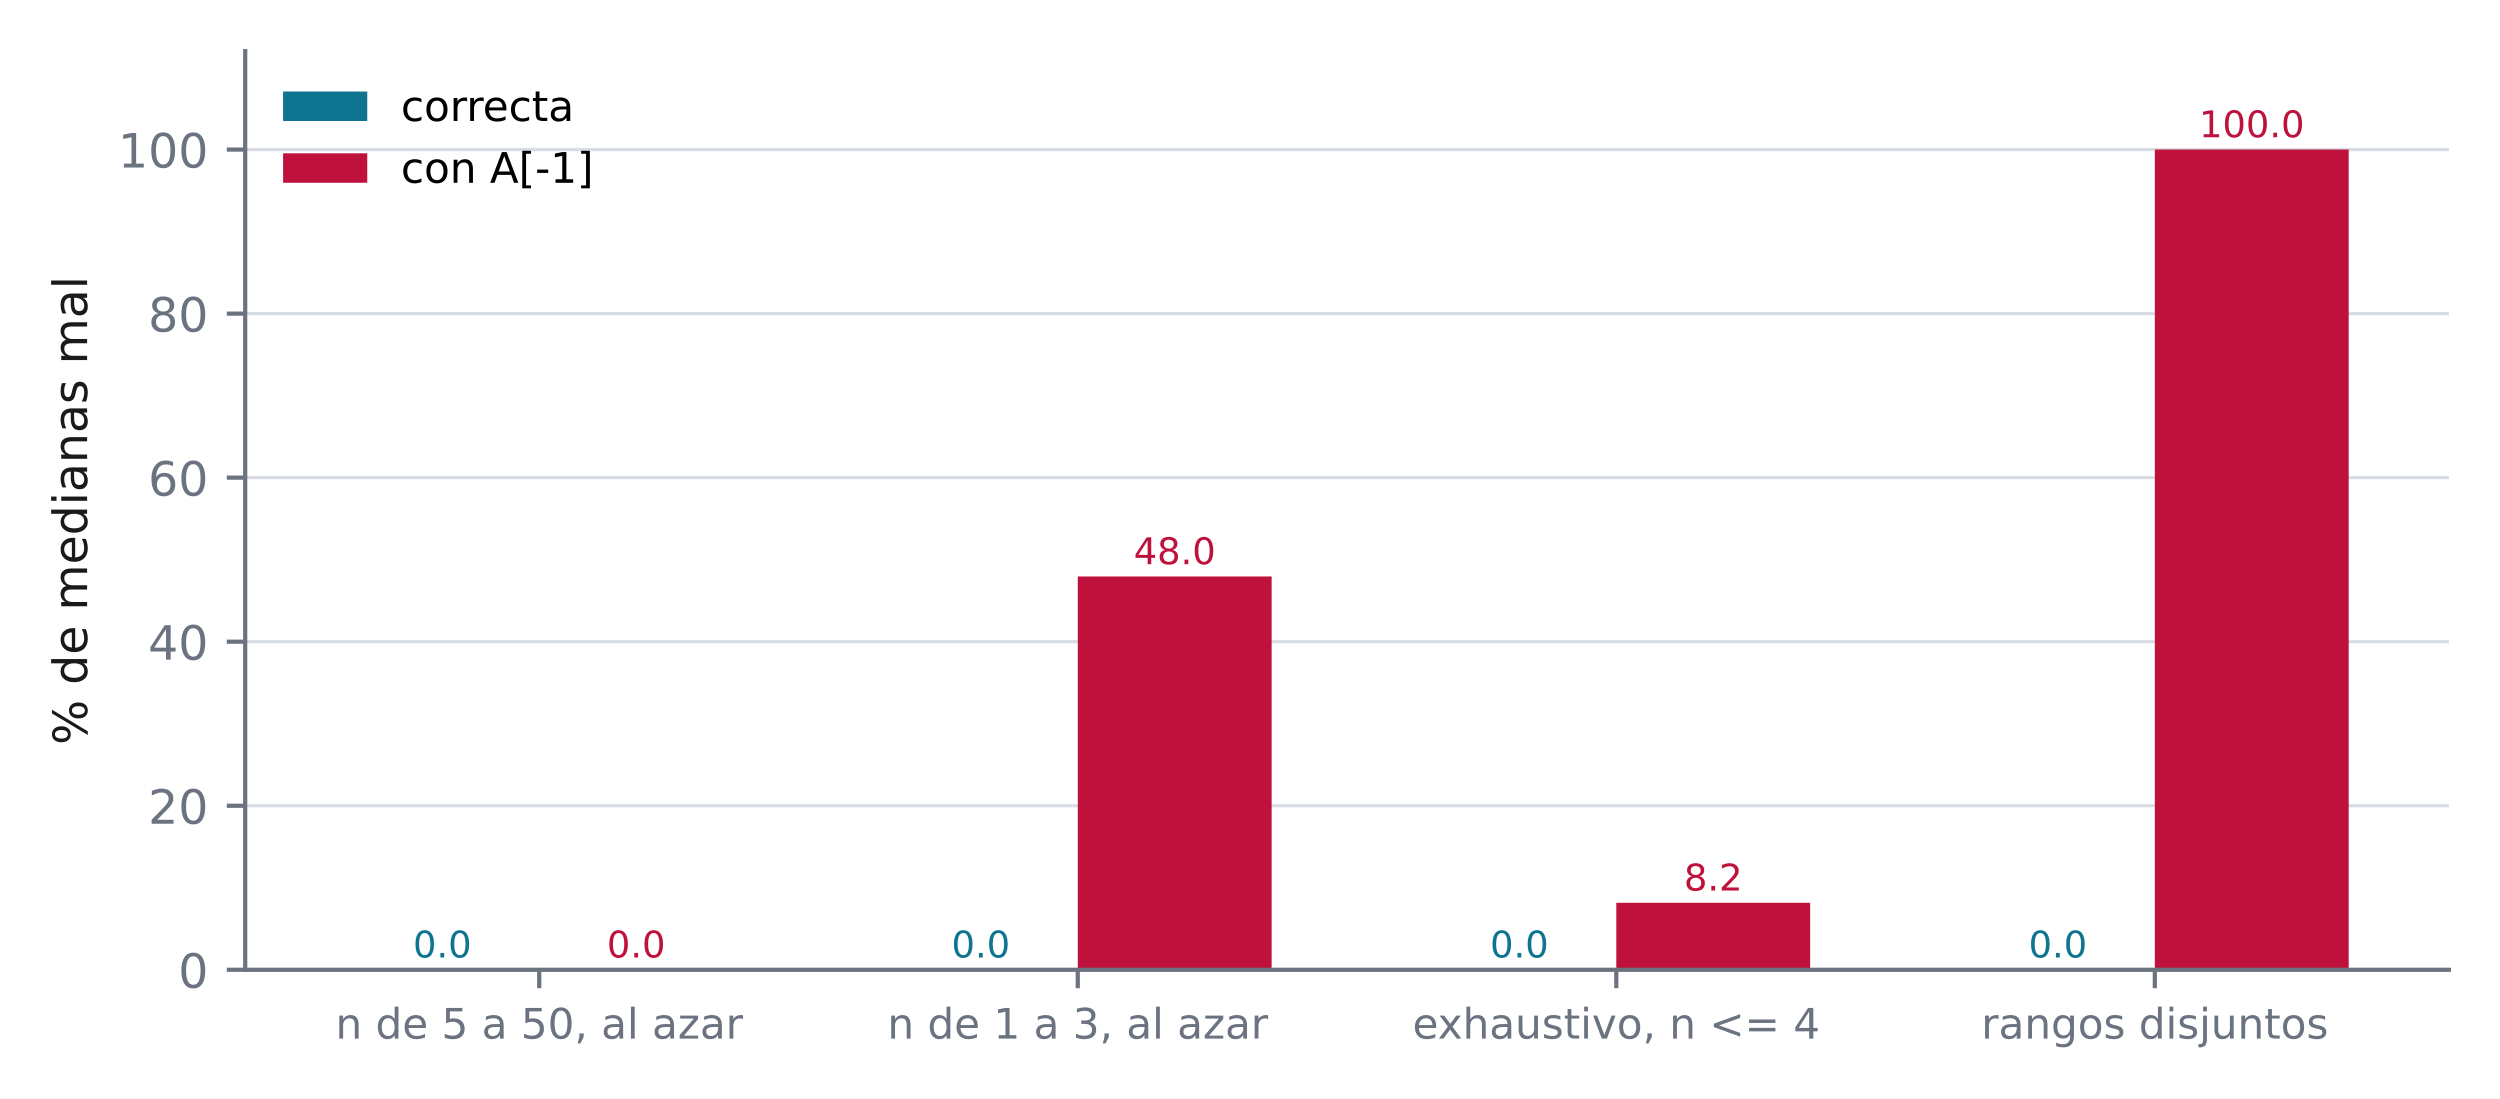
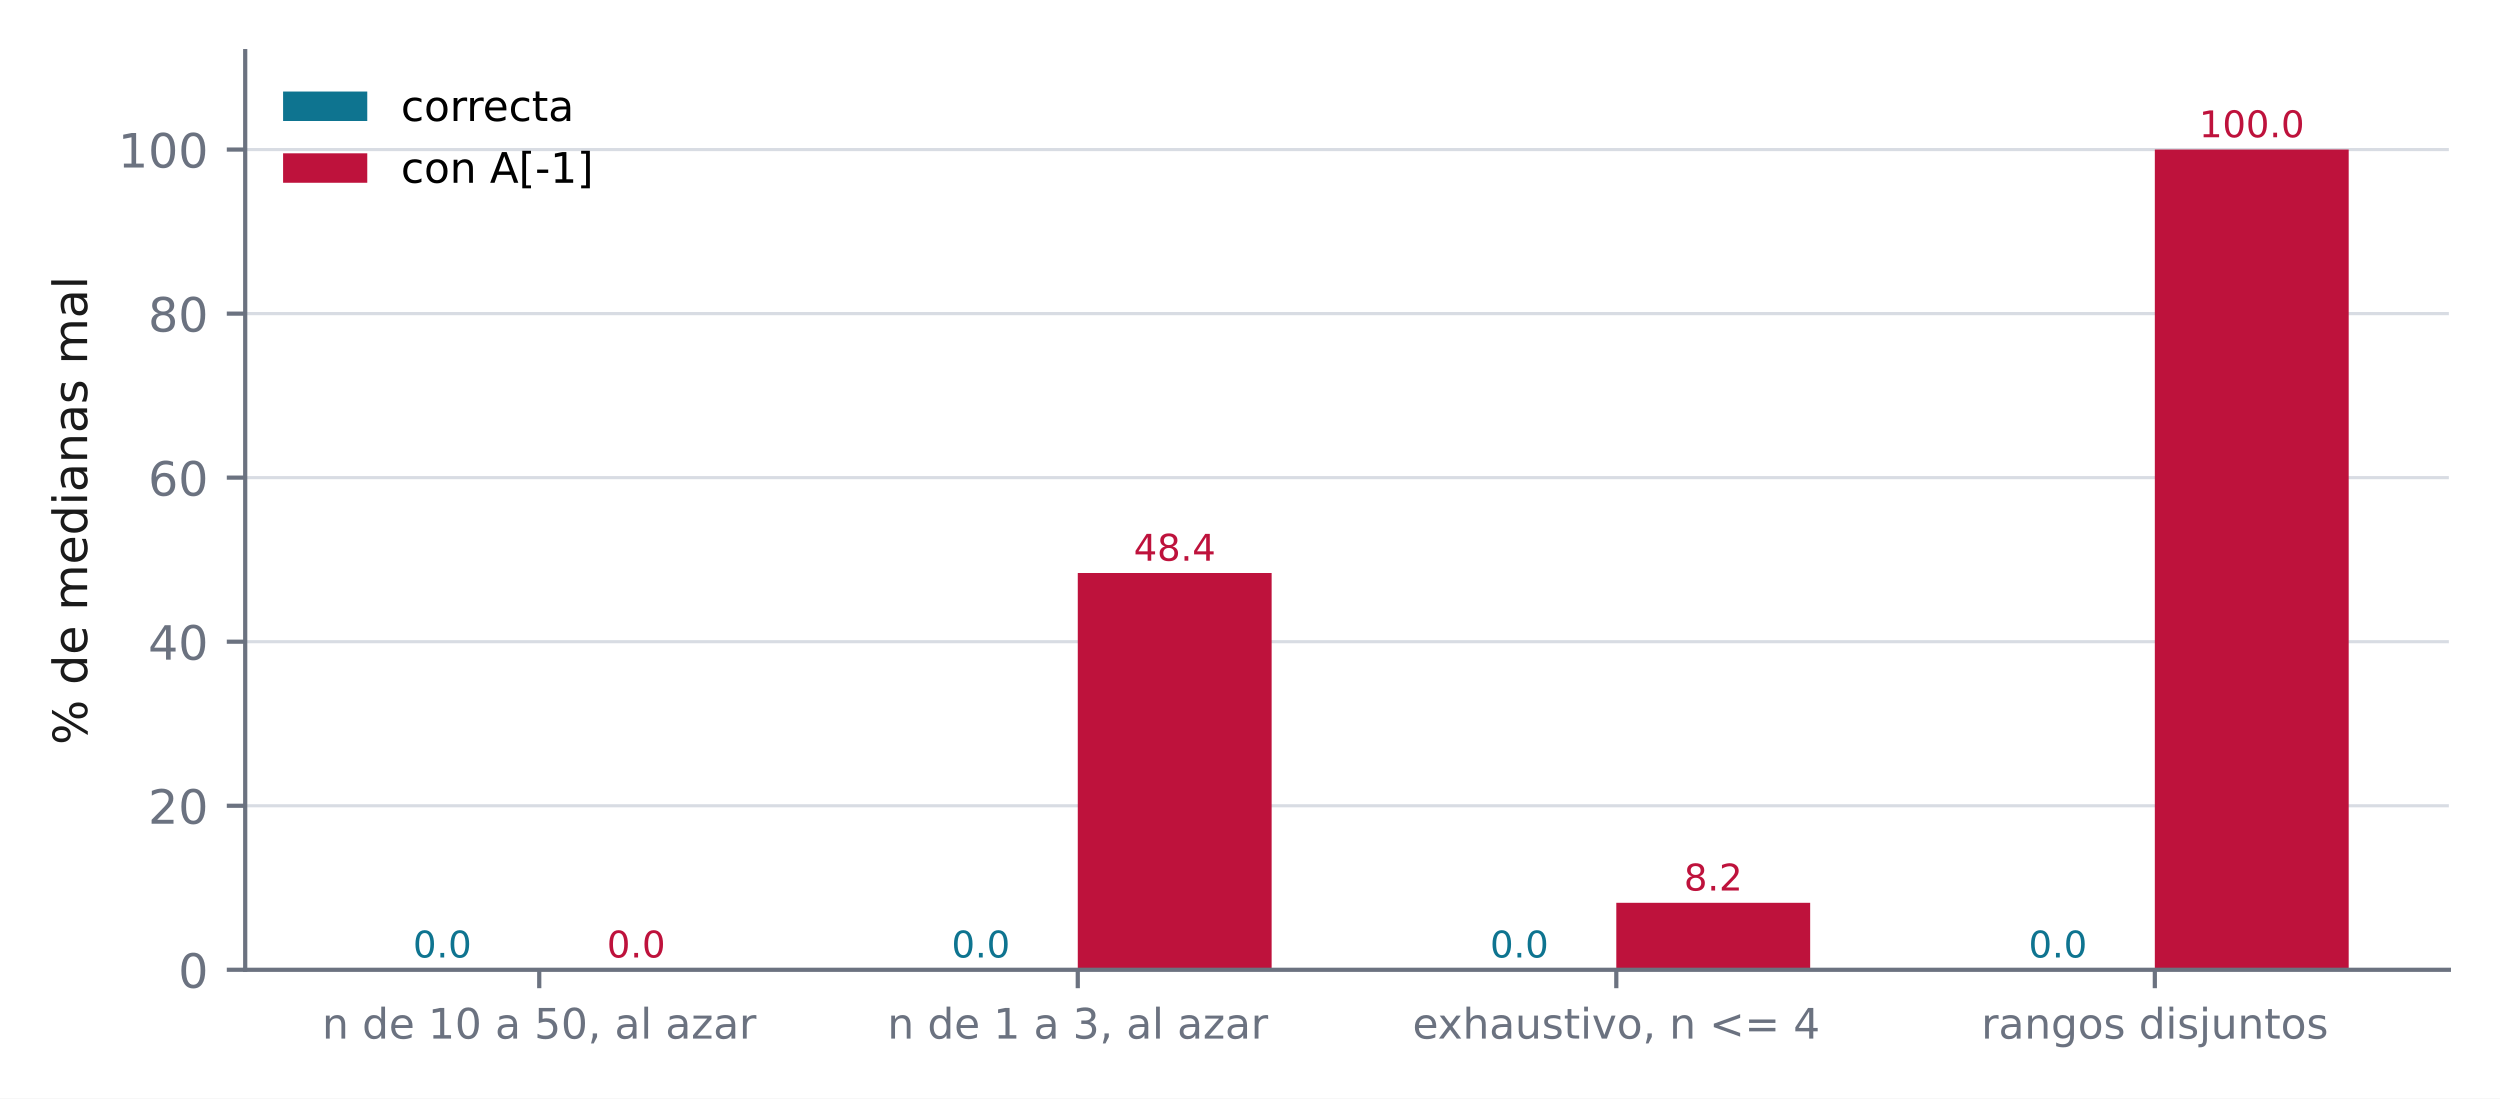
<svg xmlns="http://www.w3.org/2000/svg" xmlns:xlink="http://www.w3.org/1999/xlink" width="475.2pt" height="208.8pt" viewBox="0 0 475.2 208.8" version="1.1">
  <defs>
    <style type="text/css">*{stroke-linejoin: round; stroke-linecap: butt}</style>
  </defs>
  <g id="figure_1">
    <g id="patch_1">
      <path d="M 0 208.8  L 475.2 208.8  L 475.2 0  L 0 0  z " style="fill: #ffffff" />
    </g>
    <g id="axes_1">
      <g id="patch_2">
        <path d="M 46.609 184.338  L 465.48 184.338  L 465.48 9.72  L 46.609 9.72  z " style="fill: #ffffff" />
      </g>
      <g id="matplotlib.axis_1">
        <g id="xtick_1">
          <g id="line2d_1">
            <defs>
              <path id="mbe125ebd38" d="M 0 0  L 0 3.5  " style="stroke: #6b7280; stroke-width: 0.8" />
            </defs>
            <g>
              <use xlink:href="#mbe125ebd38" x="102.499" y="184.338" style="fill: #6b7280; stroke: #6b7280; stroke-width: 0.8" />
            </g>
          </g>
          <g id="text_1">
-             <g style="fill: #6b7280" transform="translate(63.77009 197.4162) scale(0.08 -0.08)">
+             <g style="fill: #6b7280" transform="translate(61.22509 197.4162) scale(0.08 -0.08)">
              <defs>
                <path id="DejaVuSans-6e" d="M 3513 2113  L 3513 0  L 2938 0  L 2938 2094  Q 2938 2591 2744 2837  Q 2550 3084 2163 3084  Q 1697 3084 1428 2787  Q 1159 2491 1159 1978  L 1159 0  L 581 0  L 581 3500  L 1159 3500  L 1159 2956  Q 1366 3272 1645 3428  Q 1925 3584 2291 3584  Q 2894 3584 3203 3211  Q 3513 2838 3513 2113  z " transform="scale(0.015625)" />
                <path id="DejaVuSans-20" transform="scale(0.015625)" />
                <path id="DejaVuSans-64" d="M 2906 2969  L 2906 4863  L 3481 4863  L 3481 0  L 2906 0  L 2906 525  Q 2725 213 2448 61  Q 2172 -91 1784 -91  Q 1150 -91 751 415  Q 353 922 353 1747  Q 353 2572 751 3078  Q 1150 3584 1784 3584  Q 2172 3584 2448 3432  Q 2725 3281 2906 2969  z M 947 1747  Q 947 1113 1208 752  Q 1469 391 1925 391  Q 2381 391 2643 752  Q 2906 1113 2906 1747  Q 2906 2381 2643 2742  Q 2381 3103 1925 3103  Q 1469 3103 1208 2742  Q 947 2381 947 1747  z " transform="scale(0.015625)" />
                <path id="DejaVuSans-65" d="M 3597 1894  L 3597 1613  L 953 1613  Q 991 1019 1311 708  Q 1631 397 2203 397  Q 2534 397 2845 478  Q 3156 559 3463 722  L 3463 178  Q 3153 47 2828 -22  Q 2503 -91 2169 -91  Q 1331 -91 842 396  Q 353 884 353 1716  Q 353 2575 817 3079  Q 1281 3584 2069 3584  Q 2775 3584 3186 3129  Q 3597 2675 3597 1894  z M 3022 2063  Q 3016 2534 2758 2815  Q 2500 3097 2075 3097  Q 1594 3097 1305 2825  Q 1016 2553 972 2059  L 3022 2063  z " transform="scale(0.015625)" />
+                 <path id="DejaVuSans-31" d="M 794 531  L 1825 531  L 1825 4091  L 703 3866  L 703 4441  L 1819 4666  L 2450 4666  L 2450 531  L 3481 531  L 3481 0  L 794 0  L 794 531  z " transform="scale(0.015625)" />
+                 <path id="DejaVuSans-30" d="M 2034 4250  Q 1547 4250 1301 3770  Q 1056 3291 1056 2328  Q 1056 1369 1301 889  Q 1547 409 2034 409  Q 2525 409 2770 889  Q 3016 1369 3016 2328  Q 3016 3291 2770 3770  Q 2525 4250 2034 4250  z M 2034 4750  Q 2819 4750 3233 4129  Q 3647 3509 3647 2328  Q 3647 1150 3233 529  Q 2819 -91 2034 -91  Q 1250 -91 836 529  Q 422 1150 422 2328  Q 422 3509 836 4129  Q 1250 4750 2034 4750  z " transform="scale(0.015625)" />
+                 <path id="DejaVuSans-61" d="M 2194 1759  Q 1497 1759 1228 1600  Q 959 1441 959 1056  Q 959 750 1161 570  Q 1363 391 1709 391  Q 2188 391 2477 730  Q 2766 1069 2766 1631  L 2766 1759  L 2194 1759  z M 3341 1997  L 3341 0  L 2766 0  L 2766 531  Q 2569 213 2275 61  Q 1981 -91 1556 -91  Q 1019 -91 701 211  Q 384 513 384 1019  Q 384 1609 779 1909  Q 1175 2209 1959 2209  L 2766 2209  L 2766 2266  Q 2766 2663 2505 2880  Q 2244 3097 1772 3097  Q 1472 3097 1187 3025  Q 903 2953 641 2809  L 641 3341  Q 956 3463 1253 3523  Q 1550 3584 1831 3584  Q 2591 3584 2966 3190  Q 3341 2797 3341 1997  z " transform="scale(0.015625)" />
                <path id="DejaVuSans-35" d="M 691 4666  L 3169 4666  L 3169 4134  L 1269 4134  L 1269 2991  Q 1406 3038 1543 3061  Q 1681 3084 1819 3084  Q 2600 3084 3056 2656  Q 3513 2228 3513 1497  Q 3513 744 3044 326  Q 2575 -91 1722 -91  Q 1428 -91 1123 -41  Q 819 9 494 109  L 494 744  Q 775 591 1075 516  Q 1375 441 1709 441  Q 2250 441 2565 725  Q 2881 1009 2881 1497  Q 2881 1984 2565 2268  Q 2250 2553 1709 2553  Q 1456 2553 1204 2497  Q 953 2441 691 2322  L 691 4666  z " transform="scale(0.015625)" />
-                 <path id="DejaVuSans-61" d="M 2194 1759  Q 1497 1759 1228 1600  Q 959 1441 959 1056  Q 959 750 1161 570  Q 1363 391 1709 391  Q 2188 391 2477 730  Q 2766 1069 2766 1631  L 2766 1759  L 2194 1759  z M 3341 1997  L 3341 0  L 2766 0  L 2766 531  Q 2569 213 2275 61  Q 1981 -91 1556 -91  Q 1019 -91 701 211  Q 384 513 384 1019  Q 384 1609 779 1909  Q 1175 2209 1959 2209  L 2766 2209  L 2766 2266  Q 2766 2663 2505 2880  Q 2244 3097 1772 3097  Q 1472 3097 1187 3025  Q 903 2953 641 2809  L 641 3341  Q 956 3463 1253 3523  Q 1550 3584 1831 3584  Q 2591 3584 2966 3190  Q 3341 2797 3341 1997  z " transform="scale(0.015625)" />
-                 <path id="DejaVuSans-30" d="M 2034 4250  Q 1547 4250 1301 3770  Q 1056 3291 1056 2328  Q 1056 1369 1301 889  Q 1547 409 2034 409  Q 2525 409 2770 889  Q 3016 1369 3016 2328  Q 3016 3291 2770 3770  Q 2525 4250 2034 4250  z M 2034 4750  Q 2819 4750 3233 4129  Q 3647 3509 3647 2328  Q 3647 1150 3233 529  Q 2819 -91 2034 -91  Q 1250 -91 836 529  Q 422 1150 422 2328  Q 422 3509 836 4129  Q 1250 4750 2034 4750  z " transform="scale(0.015625)" />
                <path id="DejaVuSans-2c" d="M 750 794  L 1409 794  L 1409 256  L 897 -744  L 494 -744  L 750 256  L 750 794  z " transform="scale(0.015625)" />
                <path id="DejaVuSans-6c" d="M 603 4863  L 1178 4863  L 1178 0  L 603 0  L 603 4863  z " transform="scale(0.015625)" />
                <path id="DejaVuSans-7a" d="M 353 3500  L 3084 3500  L 3084 2975  L 922 459  L 3084 459  L 3084 0  L 275 0  L 275 525  L 2438 3041  L 353 3041  L 353 3500  z " transform="scale(0.015625)" />
                <path id="DejaVuSans-72" d="M 2631 2963  Q 2534 3019 2420 3045  Q 2306 3072 2169 3072  Q 1681 3072 1420 2755  Q 1159 2438 1159 1844  L 1159 0  L 581 0  L 581 3500  L 1159 3500  L 1159 2956  Q 1341 3275 1631 3429  Q 1922 3584 2338 3584  Q 2397 3584 2469 3576  Q 2541 3569 2628 3553  L 2631 2963  z " transform="scale(0.015625)" />
              </defs>
              <use xlink:href="#DejaVuSans-6e" />
              <use xlink:href="#DejaVuSans-20" x="63.379" />
              <use xlink:href="#DejaVuSans-64" x="95.166" />
              <use xlink:href="#DejaVuSans-65" x="158.643" />
              <use xlink:href="#DejaVuSans-20" x="220.166" />
-               <use xlink:href="#DejaVuSans-35" x="251.953" />
-               <use xlink:href="#DejaVuSans-20" x="315.576" />
-               <use xlink:href="#DejaVuSans-61" x="347.363" />
-               <use xlink:href="#DejaVuSans-20" x="408.643" />
-               <use xlink:href="#DejaVuSans-35" x="440.43" />
-               <use xlink:href="#DejaVuSans-30" x="504.053" />
-               <use xlink:href="#DejaVuSans-2c" x="567.676" />
-               <use xlink:href="#DejaVuSans-20" x="599.463" />
-               <use xlink:href="#DejaVuSans-61" x="631.25" />
-               <use xlink:href="#DejaVuSans-6c" x="692.529" />
-               <use xlink:href="#DejaVuSans-20" x="720.312" />
-               <use xlink:href="#DejaVuSans-61" x="752.1" />
-               <use xlink:href="#DejaVuSans-7a" x="813.379" />
-               <use xlink:href="#DejaVuSans-61" x="865.869" />
-               <use xlink:href="#DejaVuSans-72" x="927.148" />
+               <use xlink:href="#DejaVuSans-31" x="251.953" />
+               <use xlink:href="#DejaVuSans-30" x="315.576" />
+               <use xlink:href="#DejaVuSans-20" x="379.199" />
+               <use xlink:href="#DejaVuSans-61" x="410.986" />
+               <use xlink:href="#DejaVuSans-20" x="472.266" />
+               <use xlink:href="#DejaVuSans-35" x="504.053" />
+               <use xlink:href="#DejaVuSans-30" x="567.676" />
+               <use xlink:href="#DejaVuSans-2c" x="631.299" />
+               <use xlink:href="#DejaVuSans-20" x="663.086" />
+               <use xlink:href="#DejaVuSans-61" x="694.873" />
+               <use xlink:href="#DejaVuSans-6c" x="756.152" />
+               <use xlink:href="#DejaVuSans-20" x="783.936" />
+               <use xlink:href="#DejaVuSans-61" x="815.723" />
+               <use xlink:href="#DejaVuSans-7a" x="877.002" />
+               <use xlink:href="#DejaVuSans-61" x="929.492" />
+               <use xlink:href="#DejaVuSans-72" x="990.771" />
            </g>
          </g>
        </g>
        <g id="xtick_2">
          <g id="line2d_2">
            <g>
              <use xlink:href="#mbe125ebd38" x="204.863" y="184.338" style="fill: #6b7280; stroke: #6b7280; stroke-width: 0.8" />
            </g>
          </g>
          <g id="text_2">
            <g style="fill: #6b7280" transform="translate(168.6785 197.4162) scale(0.08 -0.08)">
              <defs>
-                 <path id="DejaVuSans-31" d="M 794 531  L 1825 531  L 1825 4091  L 703 3866  L 703 4441  L 1819 4666  L 2450 4666  L 2450 531  L 3481 531  L 3481 0  L 794 0  L 794 531  z " transform="scale(0.015625)" />
                <path id="DejaVuSans-33" d="M 2597 2516  Q 3050 2419 3304 2112  Q 3559 1806 3559 1356  Q 3559 666 3084 287  Q 2609 -91 1734 -91  Q 1441 -91 1130 -33  Q 819 25 488 141  L 488 750  Q 750 597 1062 519  Q 1375 441 1716 441  Q 2309 441 2620 675  Q 2931 909 2931 1356  Q 2931 1769 2642 2001  Q 2353 2234 1838 2234  L 1294 2234  L 1294 2753  L 1863 2753  Q 2328 2753 2575 2939  Q 2822 3125 2822 3475  Q 2822 3834 2567 4026  Q 2313 4219 1838 4219  Q 1578 4219 1281 4162  Q 984 4106 628 3988  L 628 4550  Q 988 4650 1302 4700  Q 1616 4750 1894 4750  Q 2613 4750 3031 4423  Q 3450 4097 3450 3541  Q 3450 3153 3228 2886  Q 3006 2619 2597 2516  z " transform="scale(0.015625)" />
              </defs>
              <use xlink:href="#DejaVuSans-6e" />
              <use xlink:href="#DejaVuSans-20" x="63.379" />
              <use xlink:href="#DejaVuSans-64" x="95.166" />
              <use xlink:href="#DejaVuSans-65" x="158.643" />
              <use xlink:href="#DejaVuSans-20" x="220.166" />
              <use xlink:href="#DejaVuSans-31" x="251.953" />
              <use xlink:href="#DejaVuSans-20" x="315.576" />
              <use xlink:href="#DejaVuSans-61" x="347.363" />
              <use xlink:href="#DejaVuSans-20" x="408.643" />
              <use xlink:href="#DejaVuSans-33" x="440.43" />
              <use xlink:href="#DejaVuSans-2c" x="504.053" />
              <use xlink:href="#DejaVuSans-20" x="535.84" />
              <use xlink:href="#DejaVuSans-61" x="567.627" />
              <use xlink:href="#DejaVuSans-6c" x="628.906" />
              <use xlink:href="#DejaVuSans-20" x="656.689" />
              <use xlink:href="#DejaVuSans-61" x="688.477" />
              <use xlink:href="#DejaVuSans-7a" x="749.756" />
              <use xlink:href="#DejaVuSans-61" x="802.246" />
              <use xlink:href="#DejaVuSans-72" x="863.525" />
            </g>
          </g>
        </g>
        <g id="xtick_3">
          <g id="line2d_3">
            <g>
              <use xlink:href="#mbe125ebd38" x="307.226" y="184.338" style="fill: #6b7280; stroke: #6b7280; stroke-width: 0.8" />
            </g>
          </g>
          <g id="text_3">
            <g style="fill: #6b7280" transform="translate(268.4993 197.4162) scale(0.08 -0.08)">
              <defs>
                <path id="DejaVuSans-78" d="M 3513 3500  L 2247 1797  L 3578 0  L 2900 0  L 1881 1375  L 863 0  L 184 0  L 1544 1831  L 300 3500  L 978 3500  L 1906 2253  L 2834 3500  L 3513 3500  z " transform="scale(0.015625)" />
                <path id="DejaVuSans-68" d="M 3513 2113  L 3513 0  L 2938 0  L 2938 2094  Q 2938 2591 2744 2837  Q 2550 3084 2163 3084  Q 1697 3084 1428 2787  Q 1159 2491 1159 1978  L 1159 0  L 581 0  L 581 4863  L 1159 4863  L 1159 2956  Q 1366 3272 1645 3428  Q 1925 3584 2291 3584  Q 2894 3584 3203 3211  Q 3513 2838 3513 2113  z " transform="scale(0.015625)" />
                <path id="DejaVuSans-75" d="M 544 1381  L 544 3500  L 1119 3500  L 1119 1403  Q 1119 906 1312 657  Q 1506 409 1894 409  Q 2359 409 2629 706  Q 2900 1003 2900 1516  L 2900 3500  L 3475 3500  L 3475 0  L 2900 0  L 2900 538  Q 2691 219 2414 64  Q 2138 -91 1772 -91  Q 1169 -91 856 284  Q 544 659 544 1381  z M 1991 3584  L 1991 3584  z " transform="scale(0.015625)" />
                <path id="DejaVuSans-73" d="M 2834 3397  L 2834 2853  Q 2591 2978 2328 3040  Q 2066 3103 1784 3103  Q 1356 3103 1142 2972  Q 928 2841 928 2578  Q 928 2378 1081 2264  Q 1234 2150 1697 2047  L 1894 2003  Q 2506 1872 2764 1633  Q 3022 1394 3022 966  Q 3022 478 2636 193  Q 2250 -91 1575 -91  Q 1294 -91 989 -36  Q 684 19 347 128  L 347 722  Q 666 556 975 473  Q 1284 391 1588 391  Q 1994 391 2212 530  Q 2431 669 2431 922  Q 2431 1156 2273 1281  Q 2116 1406 1581 1522  L 1381 1569  Q 847 1681 609 1914  Q 372 2147 372 2553  Q 372 3047 722 3315  Q 1072 3584 1716 3584  Q 2034 3584 2315 3537  Q 2597 3491 2834 3397  z " transform="scale(0.015625)" />
                <path id="DejaVuSans-74" d="M 1172 4494  L 1172 3500  L 2356 3500  L 2356 3053  L 1172 3053  L 1172 1153  Q 1172 725 1289 603  Q 1406 481 1766 481  L 2356 481  L 2356 0  L 1766 0  Q 1100 0 847 248  Q 594 497 594 1153  L 594 3053  L 172 3053  L 172 3500  L 594 3500  L 594 4494  L 1172 4494  z " transform="scale(0.015625)" />
                <path id="DejaVuSans-69" d="M 603 3500  L 1178 3500  L 1178 0  L 603 0  L 603 3500  z M 603 4863  L 1178 4863  L 1178 4134  L 603 4134  L 603 4863  z " transform="scale(0.015625)" />
                <path id="DejaVuSans-76" d="M 191 3500  L 800 3500  L 1894 563  L 2988 3500  L 3597 3500  L 2284 0  L 1503 0  L 191 3500  z " transform="scale(0.015625)" />
                <path id="DejaVuSans-6f" d="M 1959 3097  Q 1497 3097 1228 2736  Q 959 2375 959 1747  Q 959 1119 1226 758  Q 1494 397 1959 397  Q 2419 397 2687 759  Q 2956 1122 2956 1747  Q 2956 2369 2687 2733  Q 2419 3097 1959 3097  z M 1959 3584  Q 2709 3584 3137 3096  Q 3566 2609 3566 1747  Q 3566 888 3137 398  Q 2709 -91 1959 -91  Q 1206 -91 779 398  Q 353 888 353 1747  Q 353 2609 779 3096  Q 1206 3584 1959 3584  z " transform="scale(0.015625)" />
                <path id="DejaVuSans-3c" d="M 4684 3150  L 1459 2003  L 4684 863  L 4684 294  L 678 1747  L 678 2266  L 4684 3719  L 4684 3150  z " transform="scale(0.015625)" />
                <path id="DejaVuSans-3d" d="M 678 2906  L 4684 2906  L 4684 2381  L 678 2381  L 678 2906  z M 678 1631  L 4684 1631  L 4684 1100  L 678 1100  L 678 1631  z " transform="scale(0.015625)" />
                <path id="DejaVuSans-34" d="M 2419 4116  L 825 1625  L 2419 1625  L 2419 4116  z M 2253 4666  L 3047 4666  L 3047 1625  L 3713 1625  L 3713 1100  L 3047 1100  L 3047 0  L 2419 0  L 2419 1100  L 313 1100  L 313 1709  L 2253 4666  z " transform="scale(0.015625)" />
              </defs>
              <use xlink:href="#DejaVuSans-65" />
              <use xlink:href="#DejaVuSans-78" x="59.773" />
              <use xlink:href="#DejaVuSans-68" x="118.953" />
              <use xlink:href="#DejaVuSans-61" x="182.332" />
              <use xlink:href="#DejaVuSans-75" x="243.611" />
              <use xlink:href="#DejaVuSans-73" x="306.99" />
              <use xlink:href="#DejaVuSans-74" x="359.09" />
              <use xlink:href="#DejaVuSans-69" x="398.299" />
              <use xlink:href="#DejaVuSans-76" x="426.082" />
              <use xlink:href="#DejaVuSans-6f" x="485.262" />
              <use xlink:href="#DejaVuSans-2c" x="546.443" />
              <use xlink:href="#DejaVuSans-20" x="578.23" />
              <use xlink:href="#DejaVuSans-6e" x="610.018" />
              <use xlink:href="#DejaVuSans-20" x="673.396" />
              <use xlink:href="#DejaVuSans-3c" x="705.184" />
              <use xlink:href="#DejaVuSans-3d" x="788.973" />
              <use xlink:href="#DejaVuSans-20" x="872.762" />
              <use xlink:href="#DejaVuSans-34" x="904.549" />
            </g>
          </g>
        </g>
        <g id="xtick_4">
          <g id="line2d_4">
            <g>
              <use xlink:href="#mbe125ebd38" x="409.59" y="184.338" style="fill: #6b7280; stroke: #6b7280; stroke-width: 0.8" />
            </g>
          </g>
          <g id="text_4">
            <g style="fill: #6b7280" transform="translate(376.6021 197.4162) scale(0.08 -0.08)">
              <defs>
                <path id="DejaVuSans-67" d="M 2906 1791  Q 2906 2416 2648 2759  Q 2391 3103 1925 3103  Q 1463 3103 1205 2759  Q 947 2416 947 1791  Q 947 1169 1205 825  Q 1463 481 1925 481  Q 2391 481 2648 825  Q 2906 1169 2906 1791  z M 3481 434  Q 3481 -459 3084 -895  Q 2688 -1331 1869 -1331  Q 1566 -1331 1297 -1286  Q 1028 -1241 775 -1147  L 775 -588  Q 1028 -725 1275 -790  Q 1522 -856 1778 -856  Q 2344 -856 2625 -561  Q 2906 -266 2906 331  L 2906 616  Q 2728 306 2450 153  Q 2172 0 1784 0  Q 1141 0 747 490  Q 353 981 353 1791  Q 353 2603 747 3093  Q 1141 3584 1784 3584  Q 2172 3584 2450 3431  Q 2728 3278 2906 2969  L 2906 3500  L 3481 3500  L 3481 434  z " transform="scale(0.015625)" />
                <path id="DejaVuSans-6a" d="M 603 3500  L 1178 3500  L 1178 -63  Q 1178 -731 923 -1031  Q 669 -1331 103 -1331  L -116 -1331  L -116 -844  L 38 -844  Q 366 -844 484 -692  Q 603 -541 603 -63  L 603 3500  z M 603 4863  L 1178 4863  L 1178 4134  L 603 4134  L 603 4863  z " transform="scale(0.015625)" />
              </defs>
              <use xlink:href="#DejaVuSans-72" />
              <use xlink:href="#DejaVuSans-61" x="41.113" />
              <use xlink:href="#DejaVuSans-6e" x="102.393" />
              <use xlink:href="#DejaVuSans-67" x="165.771" />
              <use xlink:href="#DejaVuSans-6f" x="229.248" />
              <use xlink:href="#DejaVuSans-73" x="290.43" />
              <use xlink:href="#DejaVuSans-20" x="342.529" />
              <use xlink:href="#DejaVuSans-64" x="374.316" />
              <use xlink:href="#DejaVuSans-69" x="437.793" />
              <use xlink:href="#DejaVuSans-73" x="465.576" />
              <use xlink:href="#DejaVuSans-6a" x="517.676" />
              <use xlink:href="#DejaVuSans-75" x="545.459" />
              <use xlink:href="#DejaVuSans-6e" x="608.838" />
              <use xlink:href="#DejaVuSans-74" x="672.217" />
              <use xlink:href="#DejaVuSans-6f" x="711.426" />
              <use xlink:href="#DejaVuSans-73" x="772.607" />
            </g>
          </g>
        </g>
      </g>
      <g id="matplotlib.axis_2">
        <g id="ytick_1">
          <g id="line2d_5">
            <path d="M 46.609 184.338  L 465.48 184.338  " clip-path="url(#pa6d16ececc)" style="fill: none; stroke: #d8dce3; stroke-width: 0.6; stroke-linecap: square" />
          </g>
          <g id="line2d_6">
            <defs>
              <path id="m7382be7ebb" d="M 0 0  L -3.5 0  " style="stroke: #6b7280; stroke-width: 0.8" />
            </defs>
            <g>
              <use xlink:href="#m7382be7ebb" x="46.609" y="184.338" style="fill: #6b7280; stroke: #6b7280; stroke-width: 0.8" />
            </g>
          </g>
          <g id="text_5">
            <g style="fill: #6b7280" transform="translate(33.88281 187.7568) scale(0.09 -0.09)">
              <use xlink:href="#DejaVuSans-30" />
            </g>
          </g>
        </g>
        <g id="ytick_2">
          <g id="line2d_7">
            <path d="M 46.609 153.156  L 465.48 153.156  " clip-path="url(#pa6d16ececc)" style="fill: none; stroke: #d8dce3; stroke-width: 0.6; stroke-linecap: square" />
          </g>
          <g id="line2d_8">
            <g>
              <use xlink:href="#m7382be7ebb" x="46.609" y="153.156" style="fill: #6b7280; stroke: #6b7280; stroke-width: 0.8" />
            </g>
          </g>
          <g id="text_6">
            <g style="fill: #6b7280" transform="translate(28.15656 156.5751) scale(0.09 -0.09)">
              <defs>
                <path id="DejaVuSans-32" d="M 1228 531  L 3431 531  L 3431 0  L 469 0  L 469 531  Q 828 903 1448 1529  Q 2069 2156 2228 2338  Q 2531 2678 2651 2914  Q 2772 3150 2772 3378  Q 2772 3750 2511 3984  Q 2250 4219 1831 4219  Q 1534 4219 1204 4116  Q 875 4013 500 3803  L 500 4441  Q 881 4594 1212 4672  Q 1544 4750 1819 4750  Q 2544 4750 2975 4387  Q 3406 4025 3406 3419  Q 3406 3131 3298 2873  Q 3191 2616 2906 2266  Q 2828 2175 2409 1742  Q 1991 1309 1228 531  z " transform="scale(0.015625)" />
              </defs>
              <use xlink:href="#DejaVuSans-32" />
              <use xlink:href="#DejaVuSans-30" x="63.623" />
            </g>
          </g>
        </g>
        <g id="ytick_3">
          <g id="line2d_9">
            <path d="M 46.609 121.974  L 465.48 121.974  " clip-path="url(#pa6d16ececc)" style="fill: none; stroke: #d8dce3; stroke-width: 0.6; stroke-linecap: square" />
          </g>
          <g id="line2d_10">
            <g>
              <use xlink:href="#m7382be7ebb" x="46.609" y="121.974" style="fill: #6b7280; stroke: #6b7280; stroke-width: 0.8" />
            </g>
          </g>
          <g id="text_7">
            <g style="fill: #6b7280" transform="translate(28.15656 125.3934) scale(0.09 -0.09)">
              <use xlink:href="#DejaVuSans-34" />
              <use xlink:href="#DejaVuSans-30" x="63.623" />
            </g>
          </g>
        </g>
        <g id="ytick_4">
          <g id="line2d_11">
            <path d="M 46.609 90.792  L 465.48 90.792  " clip-path="url(#pa6d16ececc)" style="fill: none; stroke: #d8dce3; stroke-width: 0.6; stroke-linecap: square" />
          </g>
          <g id="line2d_12">
            <g>
              <use xlink:href="#m7382be7ebb" x="46.609" y="90.792" style="fill: #6b7280; stroke: #6b7280; stroke-width: 0.8" />
            </g>
          </g>
          <g id="text_8">
            <g style="fill: #6b7280" transform="translate(28.15656 94.21171) scale(0.09 -0.09)">
              <defs>
                <path id="DejaVuSans-36" d="M 2113 2584  Q 1688 2584 1439 2293  Q 1191 2003 1191 1497  Q 1191 994 1439 701  Q 1688 409 2113 409  Q 2538 409 2786 701  Q 3034 994 3034 1497  Q 3034 2003 2786 2293  Q 2538 2584 2113 2584  z M 3366 4563  L 3366 3988  Q 3128 4100 2886 4159  Q 2644 4219 2406 4219  Q 1781 4219 1451 3797  Q 1122 3375 1075 2522  Q 1259 2794 1537 2939  Q 1816 3084 2150 3084  Q 2853 3084 3261 2657  Q 3669 2231 3669 1497  Q 3669 778 3244 343  Q 2819 -91 2113 -91  Q 1303 -91 875 529  Q 447 1150 447 2328  Q 447 3434 972 4092  Q 1497 4750 2381 4750  Q 2619 4750 2861 4703  Q 3103 4656 3366 4563  z " transform="scale(0.015625)" />
              </defs>
              <use xlink:href="#DejaVuSans-36" />
              <use xlink:href="#DejaVuSans-30" x="63.623" />
            </g>
          </g>
        </g>
        <g id="ytick_5">
          <g id="line2d_13">
            <path d="M 46.609 59.611  L 465.48 59.611  " clip-path="url(#pa6d16ececc)" style="fill: none; stroke: #d8dce3; stroke-width: 0.6; stroke-linecap: square" />
          </g>
          <g id="line2d_14">
            <g>
              <use xlink:href="#m7382be7ebb" x="46.609" y="59.611" style="fill: #6b7280; stroke: #6b7280; stroke-width: 0.8" />
            </g>
          </g>
          <g id="text_9">
            <g style="fill: #6b7280" transform="translate(28.15656 63.03001) scale(0.09 -0.09)">
              <defs>
                <path id="DejaVuSans-38" d="M 2034 2216  Q 1584 2216 1326 1975  Q 1069 1734 1069 1313  Q 1069 891 1326 650  Q 1584 409 2034 409  Q 2484 409 2743 651  Q 3003 894 3003 1313  Q 3003 1734 2745 1975  Q 2488 2216 2034 2216  z M 1403 2484  Q 997 2584 770 2862  Q 544 3141 544 3541  Q 544 4100 942 4425  Q 1341 4750 2034 4750  Q 2731 4750 3128 4425  Q 3525 4100 3525 3541  Q 3525 3141 3298 2862  Q 3072 2584 2669 2484  Q 3125 2378 3379 2068  Q 3634 1759 3634 1313  Q 3634 634 3220 271  Q 2806 -91 2034 -91  Q 1263 -91 848 271  Q 434 634 434 1313  Q 434 1759 690 2068  Q 947 2378 1403 2484  z M 1172 3481  Q 1172 3119 1398 2916  Q 1625 2713 2034 2713  Q 2441 2713 2670 2916  Q 2900 3119 2900 3481  Q 2900 3844 2670 4047  Q 2441 4250 2034 4250  Q 1625 4250 1398 4047  Q 1172 3844 1172 3481  z " transform="scale(0.015625)" />
              </defs>
              <use xlink:href="#DejaVuSans-38" />
              <use xlink:href="#DejaVuSans-30" x="63.623" />
            </g>
          </g>
        </g>
        <g id="ytick_6">
          <g id="line2d_15">
            <path d="M 46.609 28.429  L 465.48 28.429  " clip-path="url(#pa6d16ececc)" style="fill: none; stroke: #d8dce3; stroke-width: 0.6; stroke-linecap: square" />
          </g>
          <g id="line2d_16">
            <g>
              <use xlink:href="#m7382be7ebb" x="46.609" y="28.429" style="fill: #6b7280; stroke: #6b7280; stroke-width: 0.8" />
            </g>
          </g>
          <g id="text_10">
            <g style="fill: #6b7280" transform="translate(22.43031 31.84831) scale(0.09 -0.09)">
              <use xlink:href="#DejaVuSans-31" />
              <use xlink:href="#DejaVuSans-30" x="63.623" />
              <use xlink:href="#DejaVuSans-30" x="127.246" />
            </g>
          </g>
        </g>
        <g id="text_11">
          <g style="fill: #1a1a1a" transform="translate(16.55859 141.5823) rotate(-90) scale(0.09 -0.09)">
            <defs>
              <path id="DejaVuSans-25" d="M 4653 2053  Q 4381 2053 4226 1822  Q 4072 1591 4072 1178  Q 4072 772 4226 539  Q 4381 306 4653 306  Q 4919 306 5073 539  Q 5228 772 5228 1178  Q 5228 1588 5073 1820  Q 4919 2053 4653 2053  z M 4653 2450  Q 5147 2450 5437 2106  Q 5728 1763 5728 1178  Q 5728 594 5436 251  Q 5144 -91 4653 -91  Q 4153 -91 3862 251  Q 3572 594 3572 1178  Q 3572 1766 3864 2108  Q 4156 2450 4653 2450  z M 1428 4353  Q 1159 4353 1004 4120  Q 850 3888 850 3481  Q 850 3069 1003 2837  Q 1156 2606 1428 2606  Q 1700 2606 1854 2837  Q 2009 3069 2009 3481  Q 2009 3884 1853 4118  Q 1697 4353 1428 4353  z M 4250 4750  L 4750 4750  L 1831 -91  L 1331 -91  L 4250 4750  z M 1428 4750  Q 1922 4750 2215 4408  Q 2509 4066 2509 3481  Q 2509 2891 2217 2550  Q 1925 2209 1428 2209  Q 931 2209 642 2551  Q 353 2894 353 3481  Q 353 4063 643 4406  Q 934 4750 1428 4750  z " transform="scale(0.015625)" />
              <path id="DejaVuSans-6d" d="M 3328 2828  Q 3544 3216 3844 3400  Q 4144 3584 4550 3584  Q 5097 3584 5394 3201  Q 5691 2819 5691 2113  L 5691 0  L 5113 0  L 5113 2094  Q 5113 2597 4934 2840  Q 4756 3084 4391 3084  Q 3944 3084 3684 2787  Q 3425 2491 3425 1978  L 3425 0  L 2847 0  L 2847 2094  Q 2847 2600 2669 2842  Q 2491 3084 2119 3084  Q 1678 3084 1418 2786  Q 1159 2488 1159 1978  L 1159 0  L 581 0  L 581 3500  L 1159 3500  L 1159 2956  Q 1356 3278 1631 3431  Q 1906 3584 2284 3584  Q 2666 3584 2933 3390  Q 3200 3197 3328 2828  z " transform="scale(0.015625)" />
            </defs>
            <use xlink:href="#DejaVuSans-25" />
            <use xlink:href="#DejaVuSans-20" x="95.02" />
            <use xlink:href="#DejaVuSans-64" x="126.807" />
            <use xlink:href="#DejaVuSans-65" x="190.283" />
            <use xlink:href="#DejaVuSans-20" x="251.807" />
            <use xlink:href="#DejaVuSans-6d" x="283.594" />
            <use xlink:href="#DejaVuSans-65" x="381.006" />
            <use xlink:href="#DejaVuSans-64" x="442.529" />
            <use xlink:href="#DejaVuSans-69" x="506.006" />
            <use xlink:href="#DejaVuSans-61" x="533.789" />
            <use xlink:href="#DejaVuSans-6e" x="595.068" />
            <use xlink:href="#DejaVuSans-61" x="658.447" />
            <use xlink:href="#DejaVuSans-73" x="719.727" />
            <use xlink:href="#DejaVuSans-20" x="771.826" />
            <use xlink:href="#DejaVuSans-6d" x="803.613" />
            <use xlink:href="#DejaVuSans-61" x="901.025" />
            <use xlink:href="#DejaVuSans-6c" x="962.305" />
          </g>
        </g>
      </g>
      <g id="patch_3">
        <path d="M 65.649 184.338  L 102.499 184.338  L 102.499 184.338  L 65.649 184.338  z " clip-path="url(#pa6d16ececc)" style="fill: #0e7490" />
      </g>
      <g id="patch_4">
        <path d="M 168.012 184.338  L 204.863 184.338  L 204.863 184.338  L 168.012 184.338  z " clip-path="url(#pa6d16ececc)" style="fill: #0e7490" />
      </g>
      <g id="patch_5">
        <path d="M 270.375 184.338  L 307.226 184.338  L 307.226 184.338  L 270.375 184.338  z " clip-path="url(#pa6d16ececc)" style="fill: #0e7490" />
      </g>
      <g id="patch_6">
        <path d="M 372.739 184.338  L 409.59 184.338  L 409.59 184.338  L 372.739 184.338  z " clip-path="url(#pa6d16ececc)" style="fill: #0e7490" />
      </g>
      <g id="patch_7">
        <path d="M 102.499 184.338  L 139.35 184.338  L 139.35 184.338  L 102.499 184.338  z " clip-path="url(#pa6d16ececc)" style="fill: #be123c" />
      </g>
      <g id="patch_8">
-         <path d="M 204.863 184.338  L 241.714 184.338  L 241.714 109.579  L 204.863 109.579  z " clip-path="url(#pa6d16ececc)" style="fill: #be123c" />
+         <path d="M 204.863 184.338  L 241.714 184.338  L 241.714 108.917  L 204.863 108.917  z " clip-path="url(#pa6d16ececc)" style="fill: #be123c" />
      </g>
      <g id="patch_9">
        <path d="M 307.226 184.338  L 344.077 184.338  L 344.077 171.61  L 307.226 171.61  z " clip-path="url(#pa6d16ececc)" style="fill: #be123c" />
      </g>
      <g id="patch_10">
        <path d="M 409.59 184.338  L 446.44 184.338  L 446.44 28.429  L 409.59 28.429  z " clip-path="url(#pa6d16ececc)" style="fill: #be123c" />
      </g>
      <g id="patch_11">
        <path d="M 46.609 184.338  L 46.609 9.72  " style="fill: none; stroke: #6b7280; stroke-width: 0.8; stroke-linejoin: miter; stroke-linecap: square" />
      </g>
      <g id="patch_12">
        <path d="M 46.609 184.338  L 465.48 184.338  " style="fill: none; stroke: #6b7280; stroke-width: 0.8; stroke-linejoin: miter; stroke-linecap: square" />
      </g>
      <g id="text_12">
        <g style="fill: #0e7490" transform="translate(78.50796 181.9989) scale(0.07 -0.07)">
          <defs>
            <path id="DejaVuSans-2e" d="M 684 794  L 1344 794  L 1344 0  L 684 0  L 684 794  z " transform="scale(0.015625)" />
          </defs>
          <use xlink:href="#DejaVuSans-30" />
          <use xlink:href="#DejaVuSans-2e" x="63.623" />
          <use xlink:href="#DejaVuSans-30" x="95.41" />
        </g>
      </g>
      <g id="text_13">
        <g style="fill: #0e7490" transform="translate(180.8713 181.9989) scale(0.07 -0.07)">
          <use xlink:href="#DejaVuSans-30" />
          <use xlink:href="#DejaVuSans-2e" x="63.623" />
          <use xlink:href="#DejaVuSans-30" x="95.41" />
        </g>
      </g>
      <g id="text_14">
        <g style="fill: #0e7490" transform="translate(283.2347 181.9989) scale(0.07 -0.07)">
          <use xlink:href="#DejaVuSans-30" />
          <use xlink:href="#DejaVuSans-2e" x="63.623" />
          <use xlink:href="#DejaVuSans-30" x="95.41" />
        </g>
      </g>
      <g id="text_15">
        <g style="fill: #0e7490" transform="translate(385.5981 181.9989) scale(0.07 -0.07)">
          <use xlink:href="#DejaVuSans-30" />
          <use xlink:href="#DejaVuSans-2e" x="63.623" />
          <use xlink:href="#DejaVuSans-30" x="95.41" />
        </g>
      </g>
      <g id="text_16">
        <g style="fill: #be123c" transform="translate(115.3588 181.9989) scale(0.07 -0.07)">
          <use xlink:href="#DejaVuSans-30" />
          <use xlink:href="#DejaVuSans-2e" x="63.623" />
          <use xlink:href="#DejaVuSans-30" x="95.41" />
        </g>
      </g>
      <g id="text_17">
-         <g style="fill: #be123c" transform="translate(215.4953 107.2408) scale(0.07 -0.07)">
+         <g style="fill: #be123c" transform="translate(215.4953 106.5781) scale(0.07 -0.07)">
          <use xlink:href="#DejaVuSans-34" />
          <use xlink:href="#DejaVuSans-38" x="63.623" />
          <use xlink:href="#DejaVuSans-2e" x="127.246" />
-           <use xlink:href="#DejaVuSans-30" x="159.033" />
+           <use xlink:href="#DejaVuSans-34" x="159.033" />
        </g>
      </g>
      <g id="text_18">
        <g style="fill: #be123c" transform="translate(320.0855 169.2716) scale(0.07 -0.07)">
          <use xlink:href="#DejaVuSans-38" />
          <use xlink:href="#DejaVuSans-2e" x="63.623" />
          <use xlink:href="#DejaVuSans-32" x="95.41" />
        </g>
      </g>
      <g id="text_19">
        <g style="fill: #be123c" transform="translate(417.9952 26.09039) scale(0.07 -0.07)">
          <use xlink:href="#DejaVuSans-31" />
          <use xlink:href="#DejaVuSans-30" x="63.623" />
          <use xlink:href="#DejaVuSans-30" x="127.246" />
          <use xlink:href="#DejaVuSans-2e" x="190.869" />
          <use xlink:href="#DejaVuSans-30" x="222.656" />
        </g>
      </g>
      <g id="legend_1">
        <g id="patch_13">
          <path d="M 53.809 22.999  L 69.809 22.999  L 69.809 17.399  L 53.809 17.399  z " style="fill: #0e7490" />
        </g>
        <g id="text_20">
          <g transform="translate(76.20906 22.99875) scale(0.08 -0.08)">
            <defs>
              <path id="DejaVuSans-63" d="M 3122 3366  L 3122 2828  Q 2878 2963 2633 3030  Q 2388 3097 2138 3097  Q 1578 3097 1268 2742  Q 959 2388 959 1747  Q 959 1106 1268 751  Q 1578 397 2138 397  Q 2388 397 2633 464  Q 2878 531 3122 666  L 3122 134  Q 2881 22 2623 -34  Q 2366 -91 2075 -91  Q 1284 -91 818 406  Q 353 903 353 1747  Q 353 2603 823 3093  Q 1294 3584 2113 3584  Q 2378 3584 2631 3529  Q 2884 3475 3122 3366  z " transform="scale(0.015625)" />
            </defs>
            <use xlink:href="#DejaVuSans-63" />
            <use xlink:href="#DejaVuSans-6f" x="54.98" />
            <use xlink:href="#DejaVuSans-72" x="116.162" />
            <use xlink:href="#DejaVuSans-72" x="155.525" />
            <use xlink:href="#DejaVuSans-65" x="194.389" />
            <use xlink:href="#DejaVuSans-63" x="255.912" />
            <use xlink:href="#DejaVuSans-74" x="310.893" />
            <use xlink:href="#DejaVuSans-61" x="350.102" />
          </g>
        </g>
        <g id="patch_14">
          <path d="M 53.809 34.741  L 69.809 34.741  L 69.809 29.141  L 53.809 29.141  z " style="fill: #be123c" />
        </g>
        <g id="text_21">
          <g transform="translate(76.20906 34.74125) scale(0.08 -0.08)">
            <defs>
              <path id="DejaVuSans-41" d="M 2188 4044  L 1331 1722  L 3047 1722  L 2188 4044  z M 1831 4666  L 2547 4666  L 4325 0  L 3669 0  L 3244 1197  L 1141 1197  L 716 0  L 50 0  L 1831 4666  z " transform="scale(0.015625)" />
              <path id="DejaVuSans-5b" d="M 550 4863  L 1875 4863  L 1875 4416  L 1125 4416  L 1125 -397  L 1875 -397  L 1875 -844  L 550 -844  L 550 4863  z " transform="scale(0.015625)" />
              <path id="DejaVuSans-2d" d="M 313 2009  L 1997 2009  L 1997 1497  L 313 1497  L 313 2009  z " transform="scale(0.015625)" />
              <path id="DejaVuSans-5d" d="M 1947 4863  L 1947 -844  L 622 -844  L 622 -397  L 1369 -397  L 1369 4416  L 622 4416  L 622 4863  L 1947 4863  z " transform="scale(0.015625)" />
            </defs>
            <use xlink:href="#DejaVuSans-63" />
            <use xlink:href="#DejaVuSans-6f" x="54.98" />
            <use xlink:href="#DejaVuSans-6e" x="116.162" />
            <use xlink:href="#DejaVuSans-20" x="179.541" />
            <use xlink:href="#DejaVuSans-41" x="211.328" />
            <use xlink:href="#DejaVuSans-5b" x="279.736" />
            <use xlink:href="#DejaVuSans-2d" x="318.75" />
            <use xlink:href="#DejaVuSans-31" x="354.834" />
            <use xlink:href="#DejaVuSans-5d" x="418.457" />
          </g>
        </g>
      </g>
    </g>
  </g>
  <defs>
    <clipPath id="pa6d16ececc">
      <rect x="46.609" y="9.72" width="418.871" height="174.618" />
    </clipPath>
  </defs>
</svg>
